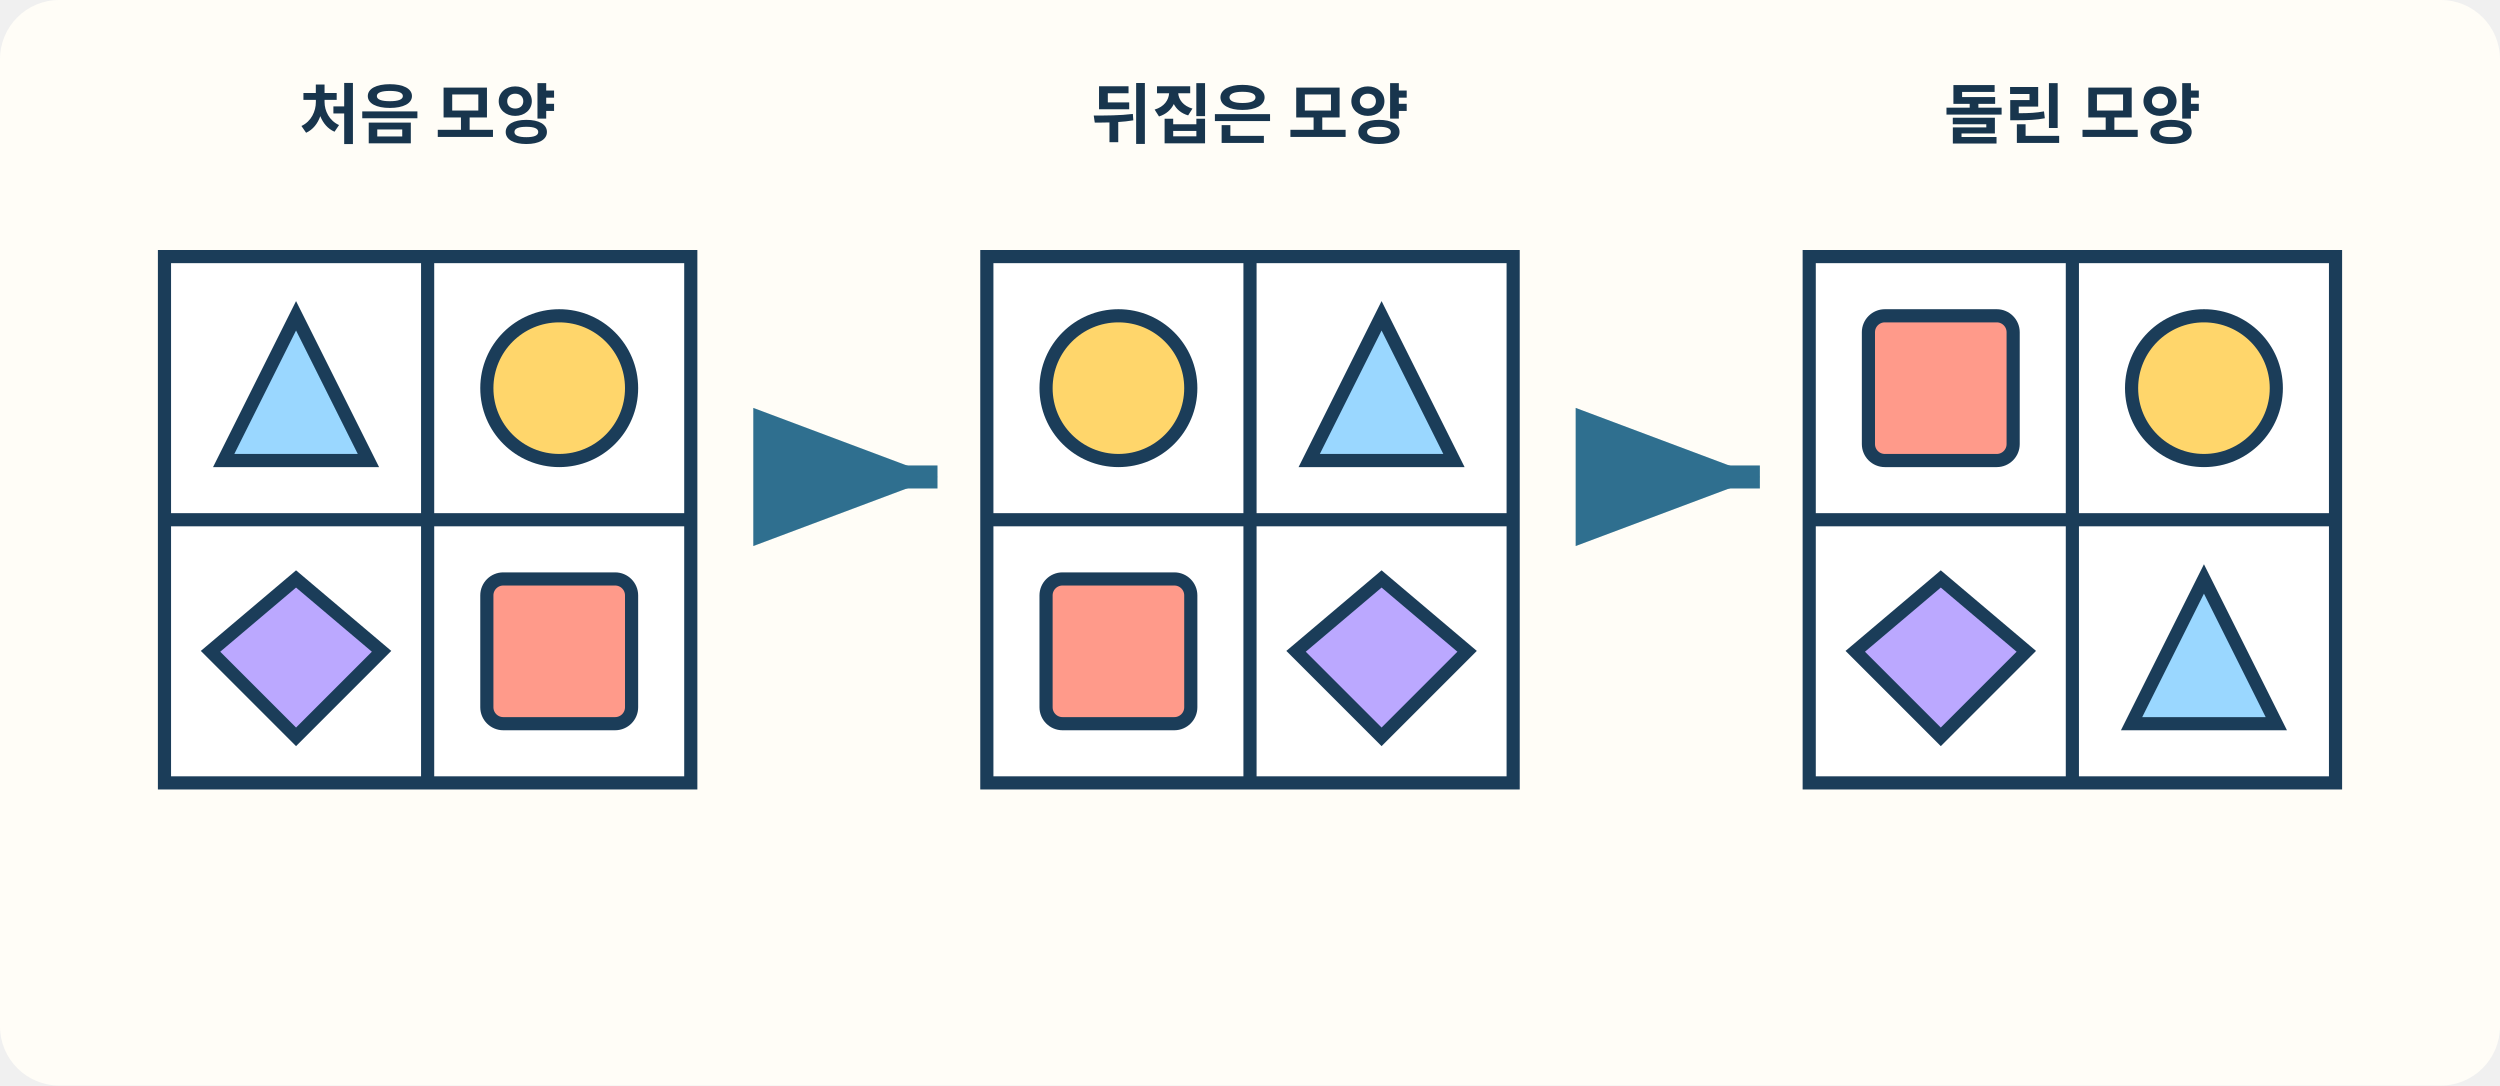
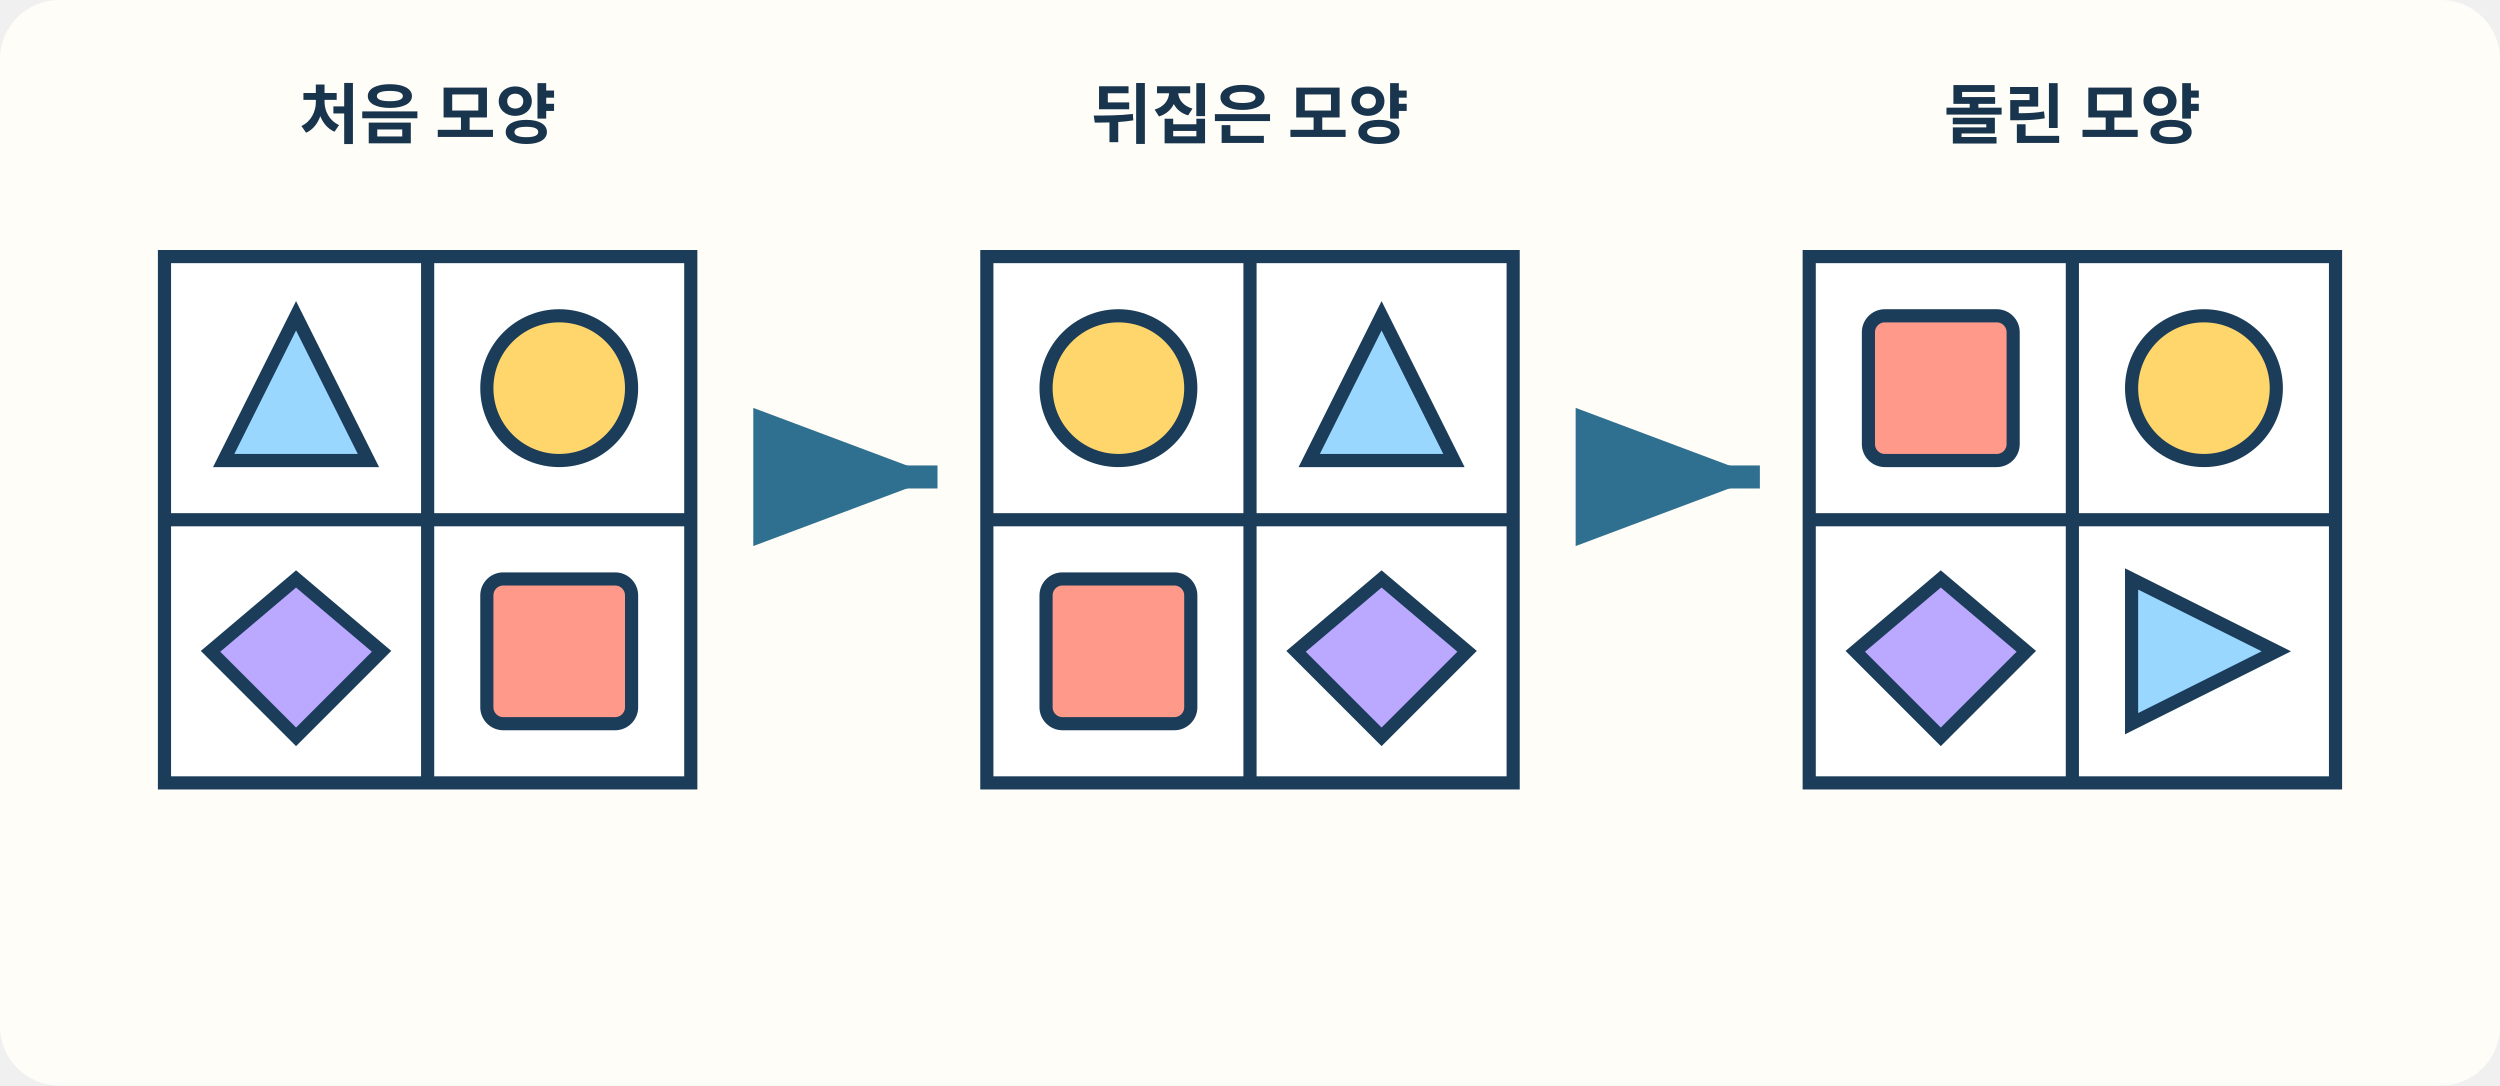
<svg xmlns="http://www.w3.org/2000/svg" viewBox="0 0 760 330" width="760" height="330">
  <rect width="760" height="330" rx="18" fill="#fffdf7" />
  <defs>
    <marker id="arrow" markerWidth="10" markerHeight="10" refX="8" refY="3" orient="auto">
      <path d="M0,0 L8,3 L0,6 Z" fill="#2f6f8f" />
    </marker>
  </defs>
  <g font-family="Arial, sans-serif" fill="#18354d" text-anchor="middle" font-weight="800">
    <text x="130" y="42" font-size="20">처음 모양</text>
    <text x="380" y="42" font-size="20">뒤집은 모양</text>
    <text x="630" y="42" font-size="20">돌린 모양</text>
  </g>
  <g transform="translate(50 78)" fill="#fff" stroke="#1b3d59" stroke-width="4">
    <rect x="0" y="0" width="160" height="160" />
    <path d="M80 0V160M0 80H160" fill="none" />
    <path d="M40 18 L62 62 H18 Z" fill="#9ad7ff" />
    <circle cx="120" cy="40" r="22" fill="#ffd66b" />
    <path d="M40 98 L66 120 L40 146 L14 120 Z" fill="#bba8ff" />
    <rect x="98" y="98" width="44" height="44" rx="5" fill="#ff9a8a" />
  </g>
  <path d="M230 145 H285" stroke="#2f6f8f" stroke-width="7" marker-end="url(#arrow)" />
  <g transform="translate(300 78)" fill="#fff" stroke="#1b3d59" stroke-width="4">
    <rect x="0" y="0" width="160" height="160" />
    <path d="M80 0V160M0 80H160" fill="none" />
    <circle cx="40" cy="40" r="22" fill="#ffd66b" />
    <path d="M120 18 L142 62 H98 Z" fill="#9ad7ff" />
    <rect x="18" y="98" width="44" height="44" rx="5" fill="#ff9a8a" />
    <path d="M120 98 L146 120 L120 146 L94 120 Z" fill="#bba8ff" />
  </g>
  <path d="M480 145 H535" stroke="#2f6f8f" stroke-width="7" marker-end="url(#arrow)" />
  <g transform="translate(550 78)" fill="#fff" stroke="#1b3d59" stroke-width="4">
    <rect x="0" y="0" width="160" height="160" />
    <path d="M80 0V160M0 80H160" fill="none" />
    <rect x="18" y="18" width="44" height="44" rx="5" fill="#ff9a8a" />
    <circle cx="120" cy="40" r="22" fill="#ffd66b" />
    <path d="M40 98 L66 120 L40 146 L14 120 Z" fill="#bba8ff" />
-     <path d="M120 98 L142 142 H98 Z" fill="#9ad7ff" />
+     <path d="M98 98 L98 142 L142 120 Z" fill="#9ad7ff" />
  </g>
</svg>
